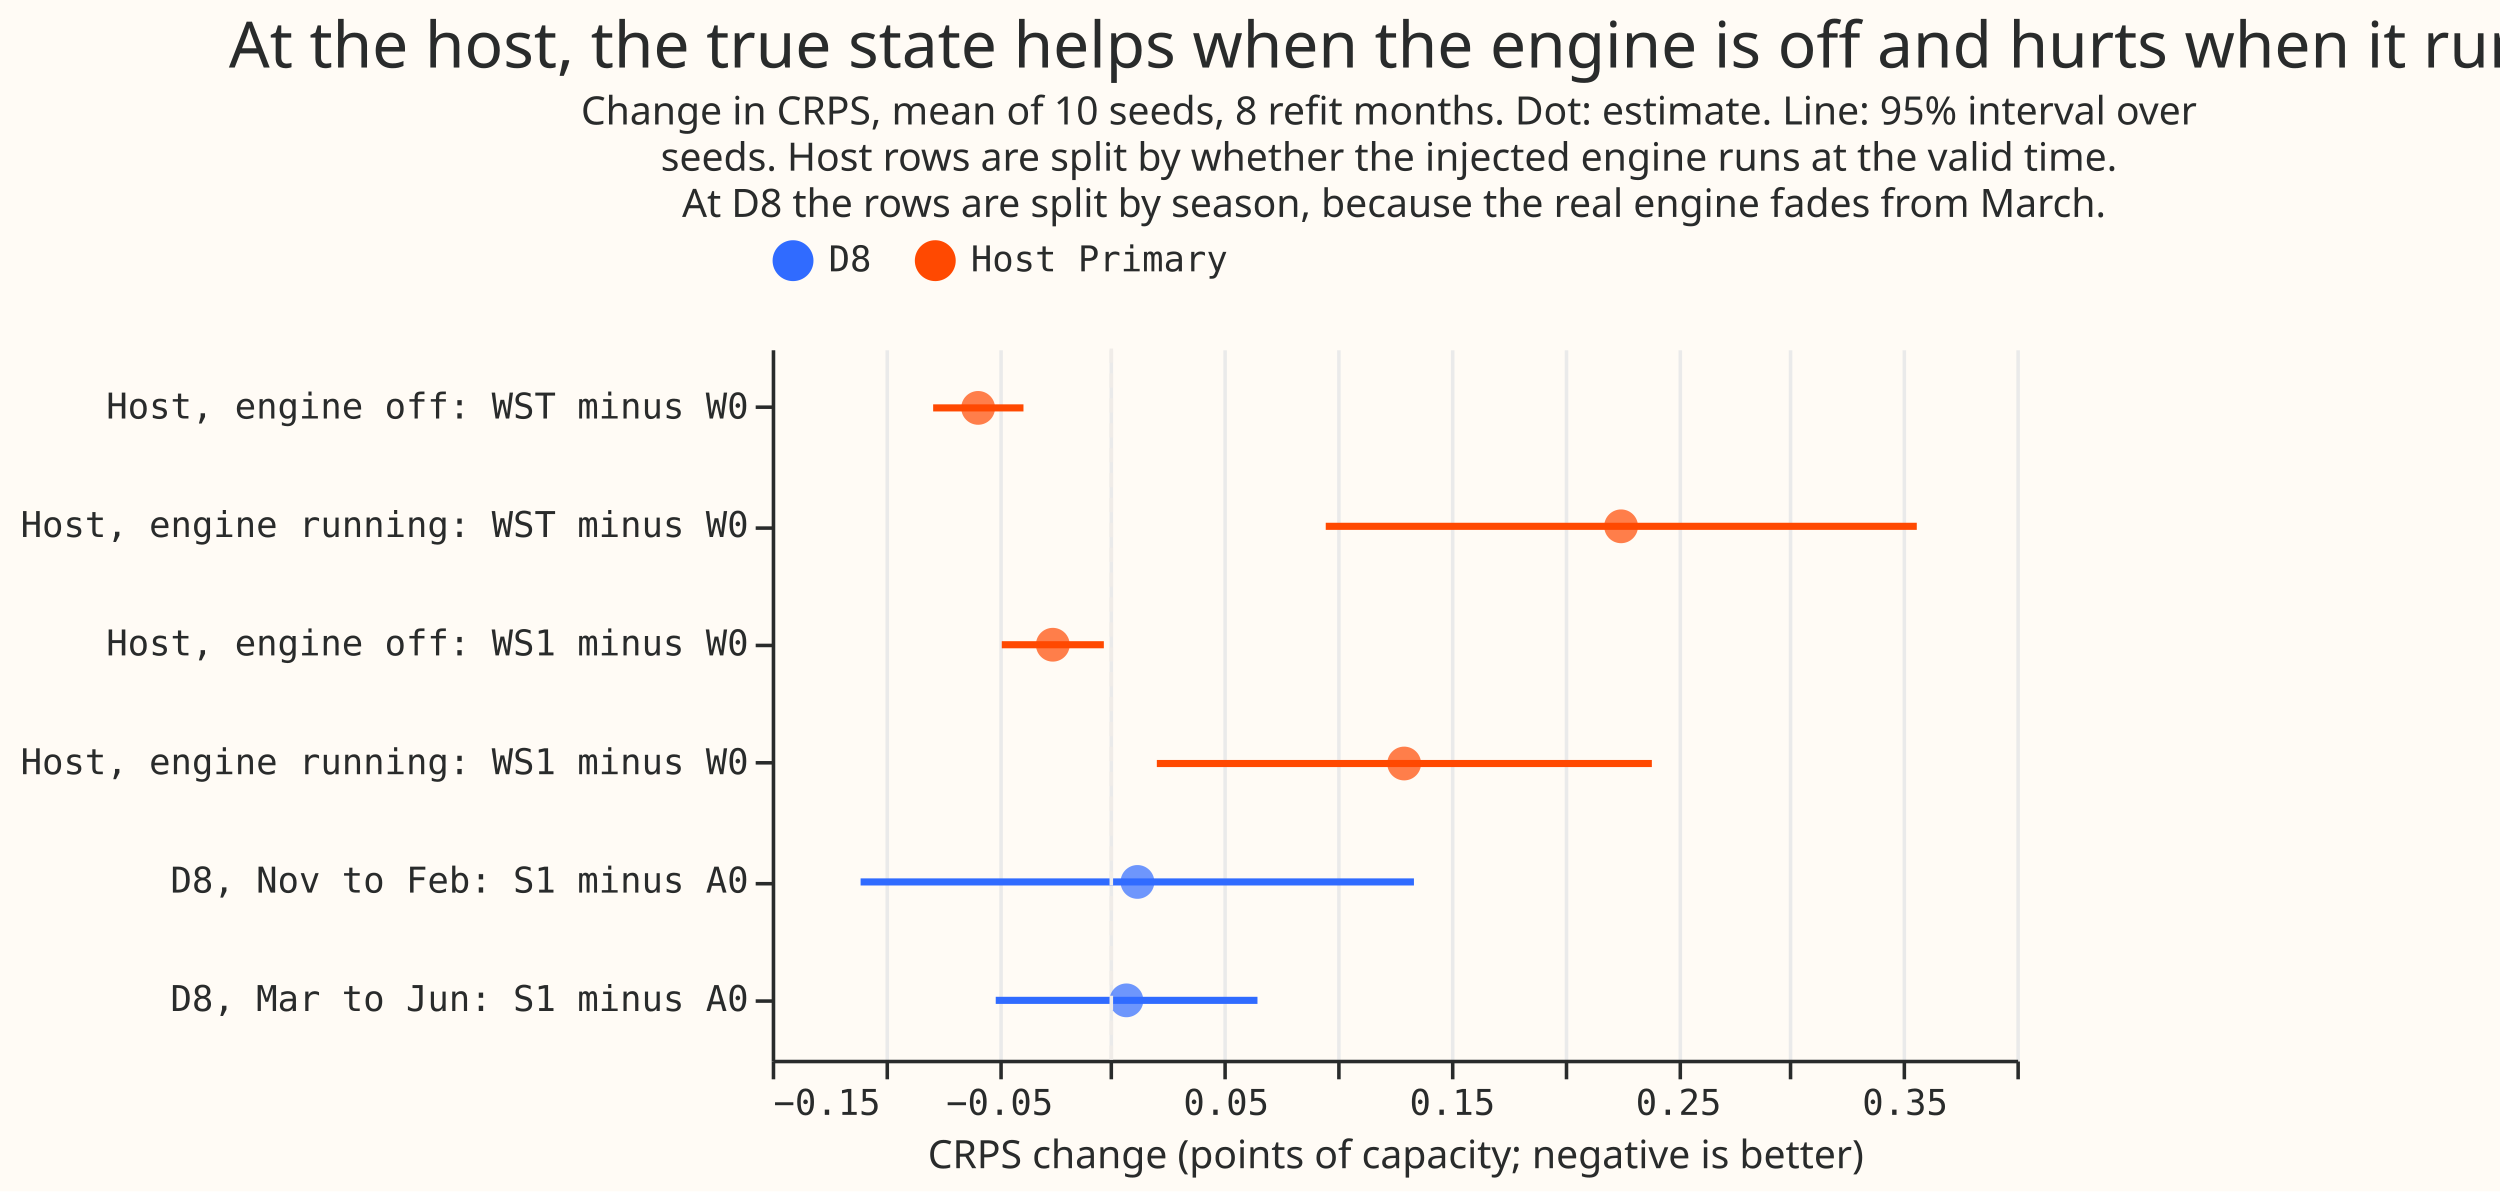
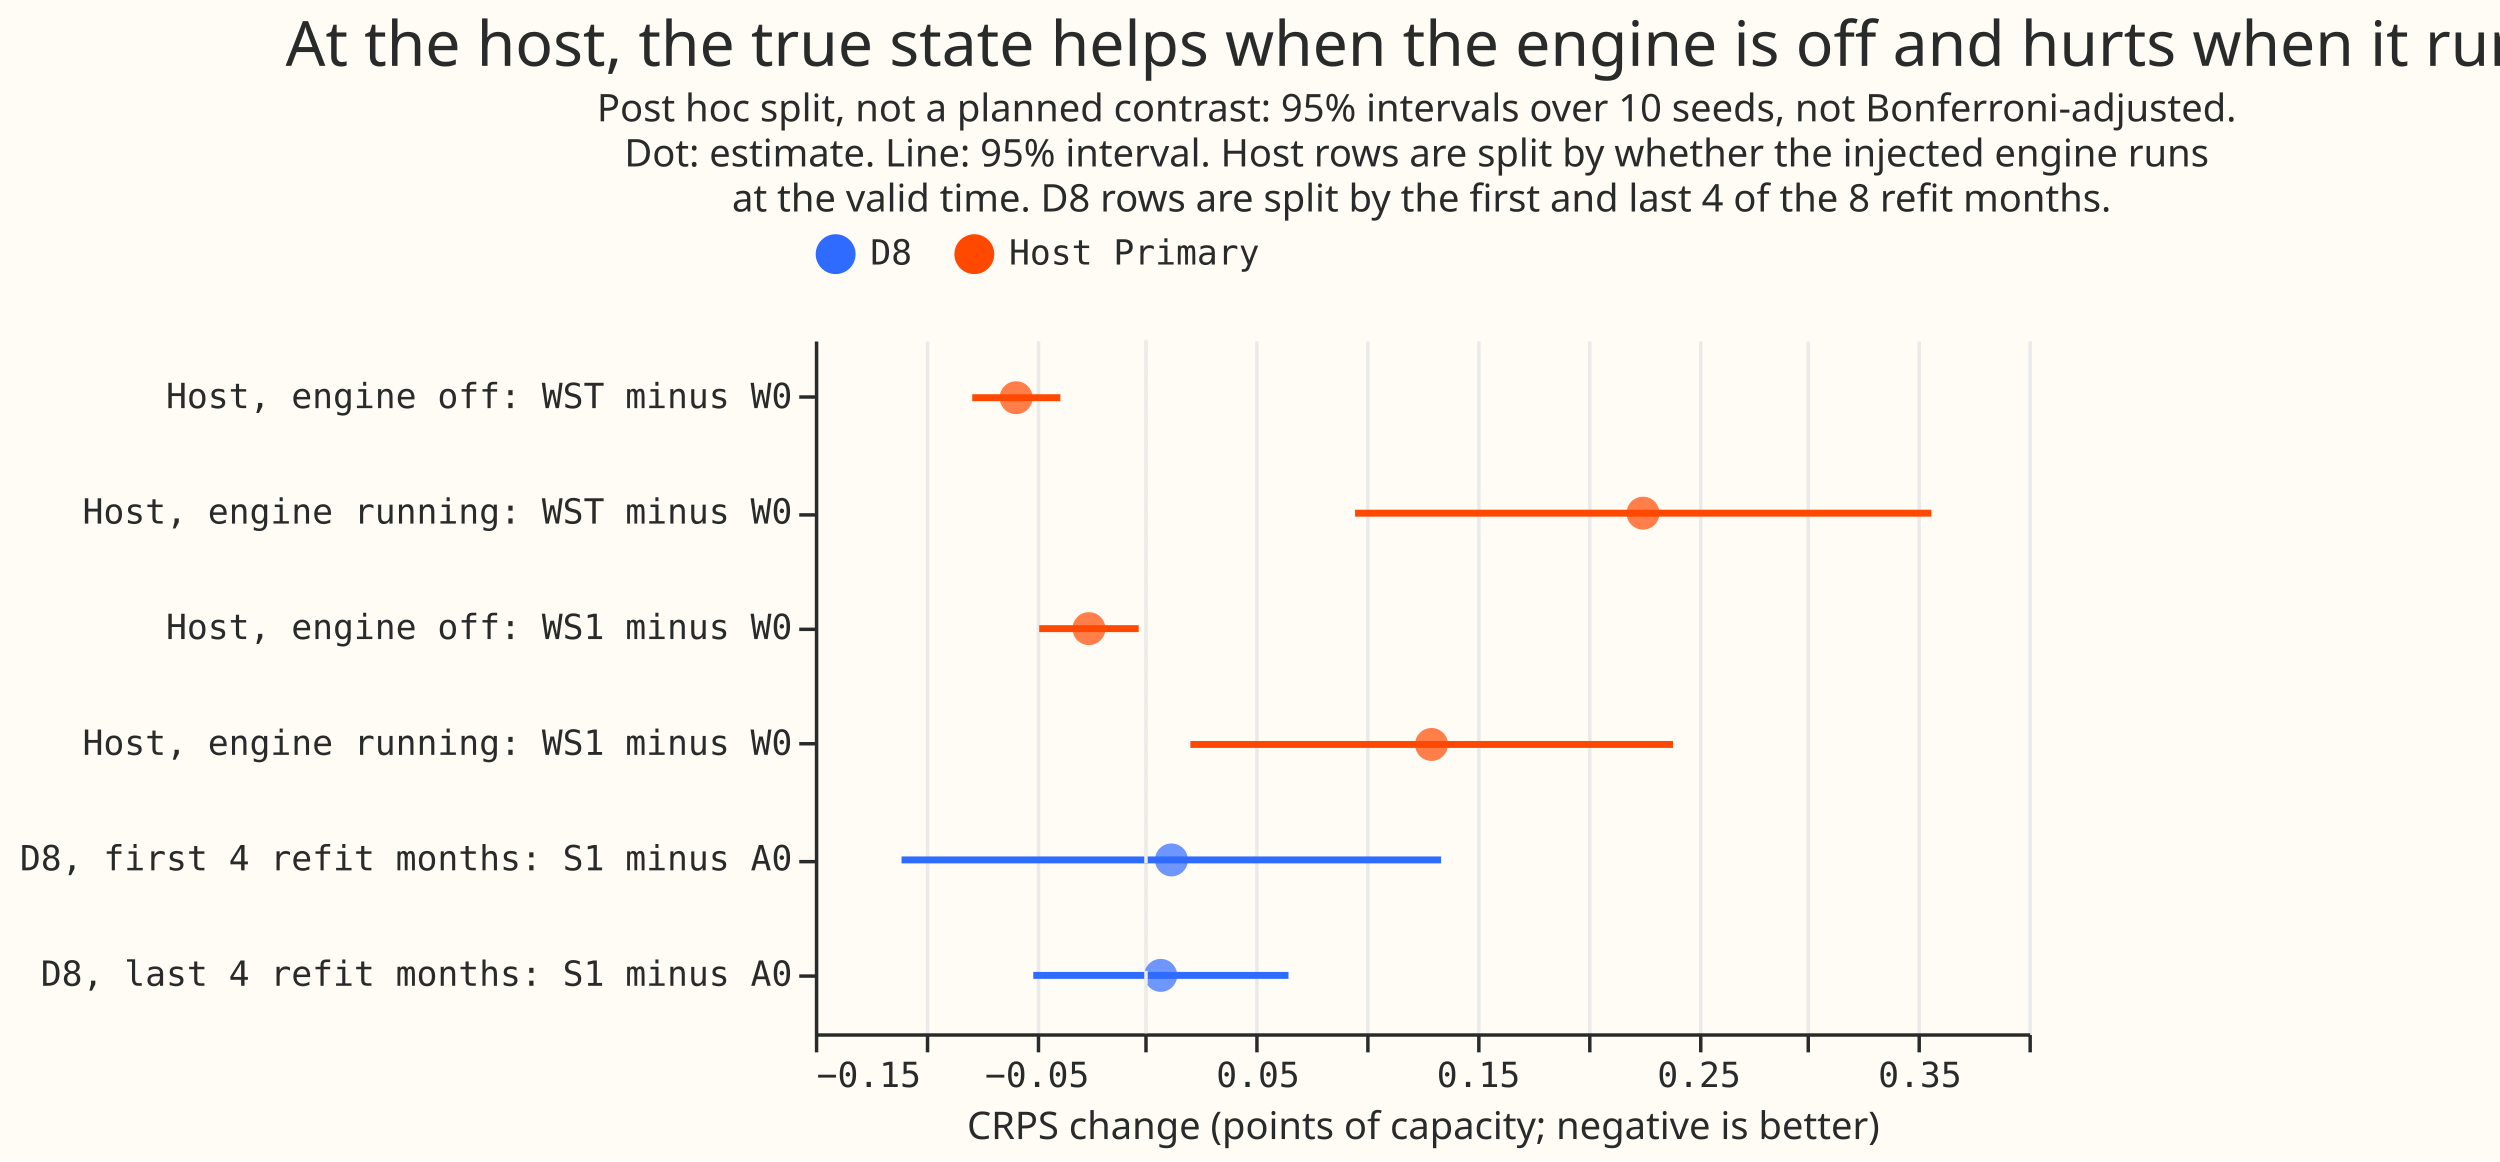
- <svg xmlns="http://www.w3.org/2000/svg" width="703" height="335" class="marks" viewBox="0 0 703 335">
-   <path fill="#fffbf5" d="M0 0h703v335H0z" />
+ <svg xmlns="http://www.w3.org/2000/svg" width="721" height="335" class="marks" viewBox="0 0 721 335">
+   <path fill="#fffbf5" d="M0 0h721v335H0z" />
  <g fill="none" stroke-miterlimit="10" aria-roledescription="group mark container" class="mark-group role-frame root">
-     <path fill="#fffbf5" d="M217.5 98.5h350v200h-350Z" aria-hidden="true" class="background" />
+     <path fill="#fffbf5" d="M235.5 98.5h350v200h-350Z" aria-hidden="true" class="background" />
    <g aria-hidden="true" class="mark-group role-axis">
-       <path stroke="#eaeaea" d="M217.5 298.5v-200m32 200v-200m32 200v-200m31 200v-200m32 200v-200m32 200v-200m32 200v-200m32 200v-200m32 200v-200m31 200v-200m32 200v-200m32 200v-200" class="mark-rule role-axis-grid" pointer-events="none" />
+       <path stroke="#eaeaea" d="M235.5 298.5v-200m32 200v-200m32 200v-200m31 200v-200m32 200v-200m32 200v-200m32 200v-200m32 200v-200m32 200v-200m31 200v-200m32 200v-200m32 200v-200" class="mark-rule role-axis-grid" pointer-events="none" />
    </g>
    <g aria-label="X-axis titled 'CRPS change (points of capacity; negative is better)' for a linear scale with values from −0.1 to 0.4" aria-roledescription="axis" class="mark-group role-axis" pointer-events="none">
-       <path stroke="#292b2b" d="M217.5 298.5v5m32-5v5m32-5v5m31-5v5m32-5v5m32-5v5m32-5v5m32-5v5m32-5v5m31-5v5m32-5v5m32-5v5" class="mark-rule role-axis-tick" />
+       <path stroke="#292b2b" d="M235.5 298.5v5m32-5v5m32-5v5m31-5v5m32-5v5m32-5v5m32-5v5m32-5v5m32-5v5m31-5v5m32-5v5m32-5v5" class="mark-rule role-axis-tick" />
      <g fill="#292b2b" class="mark-text role-axis-label" font-family="Matter Semi Mono, Roboto Mono, monospace" font-size="10">
-         <text transform="translate(217.5 313.5)">−0.15</text>
-         <text text-anchor="middle" transform="translate(281.1 313.5)">−0.05</text>
-         <text text-anchor="middle" transform="translate(344.8 313.5)">0.05</text>
-         <text text-anchor="middle" transform="translate(408.4 313.5)">0.15</text>
-         <text text-anchor="middle" transform="translate(472 313.5)">0.25</text>
-         <text text-anchor="middle" transform="translate(535.7 313.5)">0.35</text>
+         <text transform="translate(235.5 313.5)">−0.15</text>
+         <text text-anchor="middle" transform="translate(299.1 313.5)">−0.05</text>
+         <text text-anchor="middle" transform="translate(362.8 313.5)">0.05</text>
+         <text text-anchor="middle" transform="translate(426.4 313.5)">0.15</text>
+         <text text-anchor="middle" transform="translate(490 313.5)">0.25</text>
+         <text text-anchor="middle" transform="translate(553.7 313.5)">0.35</text>
      </g>
-       <path stroke="#292b2b" d="M217.5 298.5h350" class="mark-rule role-axis-domain" />
-       <text fill="#292b2b" class="mark-text role-axis-title" font-family="Matter XH, DM Sans, sans-serif" font-size="11" text-anchor="middle" transform="translate(392.5 328.5)">CRPS change (points of capacity; negative is better)</text>
+       <path stroke="#292b2b" d="M235.5 298.5h350" class="mark-rule role-axis-domain" />
+       <text fill="#292b2b" class="mark-text role-axis-title" font-family="Matter XH, DM Sans, sans-serif" font-size="11" text-anchor="middle" transform="translate(410.5 328.5)">CRPS change (points of capacity; negative is better)</text>
    </g>
-     <g aria-label="Y-axis for a discrete scale with 6 values: Host, engine off: WST minus W0, Host, engine running: WST minus W0, Host, engine off: WS1 minus W0, Host, engine running: WS1 minus W0, D8, Nov to Feb: S1 minus A0, D8, Mar to Jun: S1 minus A0" aria-roledescription="axis" class="mark-group role-axis" pointer-events="none">
-       <path stroke="#292b2b" d="M217.5 114.5h-5m5 34h-5m5 33h-5m5 33h-5m5 34h-5m5 33h-5" class="mark-rule role-axis-tick" />
+     <g aria-label="Y-axis for a discrete scale with 6 values: Host, engine off: WST minus W0, Host, engine running: WST minus W0, Host, engine off: WS1 minus W0, Host, engine running: WS1 minus W0, D8, first 4 refit months: S1 minus A0, D8, last 4 refit months: S1 minus A0" aria-roledescription="axis" class="mark-group role-axis" pointer-events="none">
+       <path stroke="#292b2b" d="M235.5 114.5h-5m5 34h-5m5 33h-5m5 33h-5m5 34h-5m5 33h-5" class="mark-rule role-axis-tick" />
      <g fill="#292b2b" class="mark-text role-axis-label" font-family="Matter Semi Mono, Roboto Mono, monospace" font-size="10" text-anchor="end">
-         <text transform="translate(210.5 117.7)">Host, engine off: WST minus W0</text>
-         <text transform="translate(210.5 151)">Host, engine running: WST minus W0</text>
-         <text transform="translate(210.5 184.3)">Host, engine off: WS1 minus W0</text>
-         <text transform="translate(210.5 217.7)">Host, engine running: WS1 minus W0</text>
-         <text transform="translate(210.5 251)">D8, Nov to Feb: S1 minus A0</text>
-         <text transform="translate(210.5 284.3)">D8, Mar to Jun: S1 minus A0</text>
+         <text transform="translate(228.5 117.7)">Host, engine off: WST minus W0</text>
+         <text transform="translate(228.5 151)">Host, engine running: WST minus W0</text>
+         <text transform="translate(228.5 184.3)">Host, engine off: WS1 minus W0</text>
+         <text transform="translate(228.5 217.7)">Host, engine running: WS1 minus W0</text>
+         <text transform="translate(228.5 251)">D8, first 4 refit months: S1 minus A0</text>
+         <text transform="translate(228.5 284.3)">D8, last 4 refit months: S1 minus A0</text>
      </g>
-       <path stroke="#292b2b" d="M217.5 98.5v200" class="mark-rule role-axis-domain" />
+       <path stroke="#292b2b" d="M235.5 98.5v200" class="mark-rule role-axis-domain" />
    </g>
    <g stroke-width="2" aria-roledescription="rule mark container" class="mark-rule role-mark layer_0_marks">
-       <path stroke="#ff4901" d="M262.4 114.7h25.4" aria-label="CRPS change (points of capacity; negative is better): −0.0787341647375; label: Host, engine off: WST minus W0; hi: −0.0388923446281; kind: Host Primary" aria-roledescription="rule mark" />
-       <path stroke="#ff4901" d="M372.8 148H539" aria-label="CRPS change (points of capacity; negative is better): 0.0947569845088; label: Host, engine running: WST minus W0; hi: 0.355902288195; kind: Host Primary" aria-roledescription="rule mark" />
-       <path stroke="#ff4901" d="M281.7 181.3h28.7" aria-label="CRPS change (points of capacity; negative is better): −0.0483722488501; label: Host, engine off: WS1 minus W0; hi: −0.00327023506257; kind: Host Primary" aria-roledescription="rule mark" />
-       <path stroke="#ff4901" d="M325.3 214.7h139.2" aria-label="CRPS change (points of capacity; negative is better): 0.0201457532062; label: Host, engine running: WS1 minus W0; hi: 0.238929976011; kind: Host Primary" aria-roledescription="rule mark" />
-       <path stroke="#306bff" d="M242 248h155.6" aria-label="CRPS change (points of capacity; negative is better): −0.11057305439; label: D8, Nov to Feb: S1 minus A0; hi: 0.133765870414; kind: D8" aria-roledescription="rule mark" />
-       <path stroke="#306bff" d="M280 281.3h73.6" aria-label="CRPS change (points of capacity; negative is better): −0.0510161294774; label: D8, Mar to Jun: S1 minus A0; hi: 0.0646187326933; kind: D8" aria-roledescription="rule mark" />
+       <path stroke="#ff4901" d="M280.4 114.7h25.4" aria-label="CRPS change (points of capacity; negative is better): −0.0787341647375; label: Host, engine off: WST minus W0; hi: −0.0388923446281; kind: Host Primary" aria-roledescription="rule mark" />
+       <path stroke="#ff4901" d="M390.8 148H557" aria-label="CRPS change (points of capacity; negative is better): 0.0947569845088; label: Host, engine running: WST minus W0; hi: 0.355902288195; kind: Host Primary" aria-roledescription="rule mark" />
+       <path stroke="#ff4901" d="M299.7 181.3h28.7" aria-label="CRPS change (points of capacity; negative is better): −0.0483722488501; label: Host, engine off: WS1 minus W0; hi: −0.00327023506257; kind: Host Primary" aria-roledescription="rule mark" />
+       <path stroke="#ff4901" d="M343.3 214.7h139.2" aria-label="CRPS change (points of capacity; negative is better): 0.0201457532062; label: Host, engine running: WS1 minus W0; hi: 0.238929976011; kind: Host Primary" aria-roledescription="rule mark" />
+       <path stroke="#306bff" d="M260 248h155.6" aria-label="CRPS change (points of capacity; negative is better): −0.11057305439; label: D8, first 4 refit months: S1 minus A0; hi: 0.133765870414; kind: D8" aria-roledescription="rule mark" />
+       <path stroke="#306bff" d="M298 281.3h73.6" aria-label="CRPS change (points of capacity; negative is better): −0.0510161294774; label: D8, last 4 refit months: S1 minus A0; hi: 0.0646187326933; kind: D8" aria-roledescription="rule mark" />
    </g>
    <g aria-roledescription="symbol mark container" class="mark-symbol role-mark layer_1_marks">
-       <path fill="#ff4901" d="M279.8 114.7a4.7 4.7 0 1 1-9.5 0 4.7 4.7 0 1 1 9.5 0" aria-label="est: −0.0588132546828; label: Host, engine off: WST minus W0; kind: Host Primary" aria-roledescription="circle" opacity=".7" />
-       <path fill="#ff4901" d="M460.6 148a4.7 4.7 0 1 1-9.5 0 4.7 4.7 0 1 1 9.5 0" aria-label="est: 0.225329636352; label: Host, engine running: WST minus W0; kind: Host Primary" aria-roledescription="circle" opacity=".7" />
-       <path fill="#ff4901" d="M300.8 181.3a4.7 4.7 0 1 1-9.5 0 4.7 4.7 0 1 1 9.5 0" aria-label="est: −0.0258212419563; label: Host, engine off: WS1 minus W0; kind: Host Primary" aria-roledescription="circle" opacity=".7" />
-       <path fill="#ff4901" d="M399.6 214.7a4.7 4.7 0 1 1-9.5 0 4.7 4.7 0 1 1 9.5 0" aria-label="est: 0.129537864609; label: Host, engine running: WS1 minus W0; kind: Host Primary" aria-roledescription="circle" opacity=".7" />
-       <path fill="#306bff" d="M324.6 248a4.7 4.7 0 1 1-9.5 0 4.7 4.7 0 1 1 9.5 0" aria-label="est: 0.0115964080122; label: D8, Nov to Feb: S1 minus A0; kind: D8" aria-roledescription="circle" opacity=".7" />
-       <path fill="#306bff" d="M321.5 281.3a4.7 4.7 0 1 1-9.5 0 4.7 4.7 0 1 1 9.5 0" aria-label="est: 0.00680130160795; label: D8, Mar to Jun: S1 minus A0; kind: D8" aria-roledescription="circle" opacity=".7" />
+       <path fill="#ff4901" d="M297.8 114.7a4.7 4.7 0 1 1-9.5 0 4.7 4.7 0 1 1 9.5 0" aria-label="est: −0.0588132546828; label: Host, engine off: WST minus W0; kind: Host Primary" aria-roledescription="circle" opacity=".7" />
+       <path fill="#ff4901" d="M478.6 148a4.7 4.7 0 1 1-9.5 0 4.7 4.7 0 1 1 9.5 0" aria-label="est: 0.225329636352; label: Host, engine running: WST minus W0; kind: Host Primary" aria-roledescription="circle" opacity=".7" />
+       <path fill="#ff4901" d="M318.8 181.3a4.7 4.7 0 1 1-9.5 0 4.7 4.7 0 1 1 9.5 0" aria-label="est: −0.0258212419563; label: Host, engine off: WS1 minus W0; kind: Host Primary" aria-roledescription="circle" opacity=".7" />
+       <path fill="#ff4901" d="M417.6 214.7a4.7 4.7 0 1 1-9.5 0 4.7 4.7 0 1 1 9.5 0" aria-label="est: 0.129537864609; label: Host, engine running: WS1 minus W0; kind: Host Primary" aria-roledescription="circle" opacity=".7" />
+       <path fill="#306bff" d="M342.6 248a4.7 4.7 0 1 1-9.5 0 4.7 4.7 0 1 1 9.5 0" aria-label="est: 0.0115964080122; label: D8, first 4 refit months: S1 minus A0; kind: D8" aria-roledescription="circle" opacity=".7" />
+       <path fill="#306bff" d="M339.5 281.3a4.7 4.7 0 1 1-9.5 0 4.7 4.7 0 1 1 9.5 0" aria-label="est: 0.00680130160795; label: D8, last 4 refit months: S1 minus A0; kind: D8" aria-roledescription="circle" opacity=".7" />
    </g>
    <g aria-roledescription="rule mark container" class="mark-rule role-mark layer_2_marks">
-       <path stroke="#f0ece8" stroke-dasharray="4,3" d="M312.5 98v200" aria-label="x: 0" aria-roledescription="rule mark" />
+       <path stroke="#f0ece8" stroke-dasharray="4,3" d="M330.5 98v200" aria-label="x: 0" aria-roledescription="rule mark" />
    </g>
    <g aria-label="Symbol legend for fill color and stroke color with 2 values: D8, Host Primary" aria-roledescription="legend" class="mark-group role-legend">
-       <path d="M217 67h129v13H217Z" aria-hidden="true" class="background" pointer-events="none" />
+       <path d="M235 67h129v13H235Z" aria-hidden="true" class="background" pointer-events="none" />
      <g class="mark-group role-legend-entry">
        <g aria-roledescription="group mark container" class="mark-group role-scope" pointer-events="none">
-           <path d="M217 67.3h28v12.5h-28Z" aria-hidden="true" class="background" />
-           <path fill="#306bff" stroke="#306bff" stroke-width="1.5" d="M228 73.3a5 5 0 1 1-10 0 5 5 0 1 1 10 0" class="mark-symbol role-legend-symbol" />
-           <text fill="#292b2b" class="mark-text role-legend-label" font-family="Matter Semi Mono, Roboto Mono, monospace" font-size="10" transform="translate(233 76.3)">D8</text>
-           <path d="M257 67.3h88v12.5h-88Z" aria-hidden="true" class="background" />
-           <path fill="#ff4901" stroke="#ff4901" stroke-width="1.5" d="M268 73.3a5 5 0 1 1-10 0 5 5 0 1 1 10 0" class="mark-symbol role-legend-symbol" />
-           <text fill="#292b2b" class="mark-text role-legend-label" font-family="Matter Semi Mono, Roboto Mono, monospace" font-size="10" transform="translate(273 76.3)">Host Primary</text>
+           <path d="M235 67.3h28v12.5h-28Z" aria-hidden="true" class="background" />
+           <path fill="#306bff" stroke="#306bff" stroke-width="1.5" d="M246 73.3a5 5 0 1 1-10 0 5 5 0 1 1 10 0" class="mark-symbol role-legend-symbol" />
+           <text fill="#292b2b" class="mark-text role-legend-label" font-family="Matter Semi Mono, Roboto Mono, monospace" font-size="10" transform="translate(251 76.3)">D8</text>
+           <path d="M275 67.3h88v12.5h-88Z" aria-hidden="true" class="background" />
+           <path fill="#ff4901" stroke="#ff4901" stroke-width="1.5" d="M286 73.3a5 5 0 1 1-10 0 5 5 0 1 1 10 0" class="mark-symbol role-legend-symbol" />
+           <text fill="#292b2b" class="mark-text role-legend-label" font-family="Matter Semi Mono, Roboto Mono, monospace" font-size="10" transform="translate(291 76.3)">Host Primary</text>
        </g>
      </g>
    </g>
    <g fill="#292b2b" class="mark-group role-title" font-family="Matter XH, DM Sans, sans-serif" pointer-events="none" text-anchor="middle">
-       <text aria-label="Title text 'At the host, the true state helps when the engine is off and hurts when it runs'" aria-roledescription="title" class="mark-text role-title-text" font-size="18" transform="translate(392 19)">At the host, the true state helps when the engine is off and hurts when it runs</text>
-       <text aria-label="Subtitle text 'Change in CRPS, mean of 10 seeds, 8 refit months. Dot: estimate. Line: 95% interval over seeds. Host rows are split by whether the injected engine runs at the valid time. At D8 the rows are split by season, because the real engine fades from March.'" aria-roledescription="subtitle" class="mark-text role-title-subtitle" font-size="11" transform="translate(392 35)">
-         <tspan>Change in CRPS, mean of 10 seeds, 8 refit months. Dot: estimate. Line: 95% interval over</tspan>
-         <tspan x="0" dy="13">seeds. Host rows are split by whether the injected engine runs at the valid time.</tspan>
-         <tspan x="0" dy="13">At D8 the rows are split by season, because the real engine fades from March.</tspan>
+       <text aria-label="Title text 'At the host, the true state helps when the engine is off and hurts when it runs'" aria-roledescription="title" class="mark-text role-title-text" font-size="18" transform="translate(410 19)">At the host, the true state helps when the engine is off and hurts when it runs</text>
+       <text aria-label="Subtitle text 'Post hoc split, not a planned contrast: 95% intervals over 10 seeds, not Bonferroni-adjusted. Dot: estimate. Line: 95% interval. Host rows are split by whether the injected engine runs at the valid time. D8 rows are split by the first and last 4 of the 8 refit months.'" aria-roledescription="subtitle" class="mark-text role-title-subtitle" font-size="11" transform="translate(410 35)">
+         <tspan>Post hoc split, not a planned contrast: 95% intervals over 10 seeds, not Bonferroni-adjusted.</tspan>
+         <tspan x="0" dy="13">Dot: estimate. Line: 95% interval. Host rows are split by whether the injected engine runs</tspan>
+         <tspan x="0" dy="13">at the valid time. D8 rows are split by the first and last 4 of the 8 refit months.</tspan>
      </text>
    </g>
  </g>
</svg>
